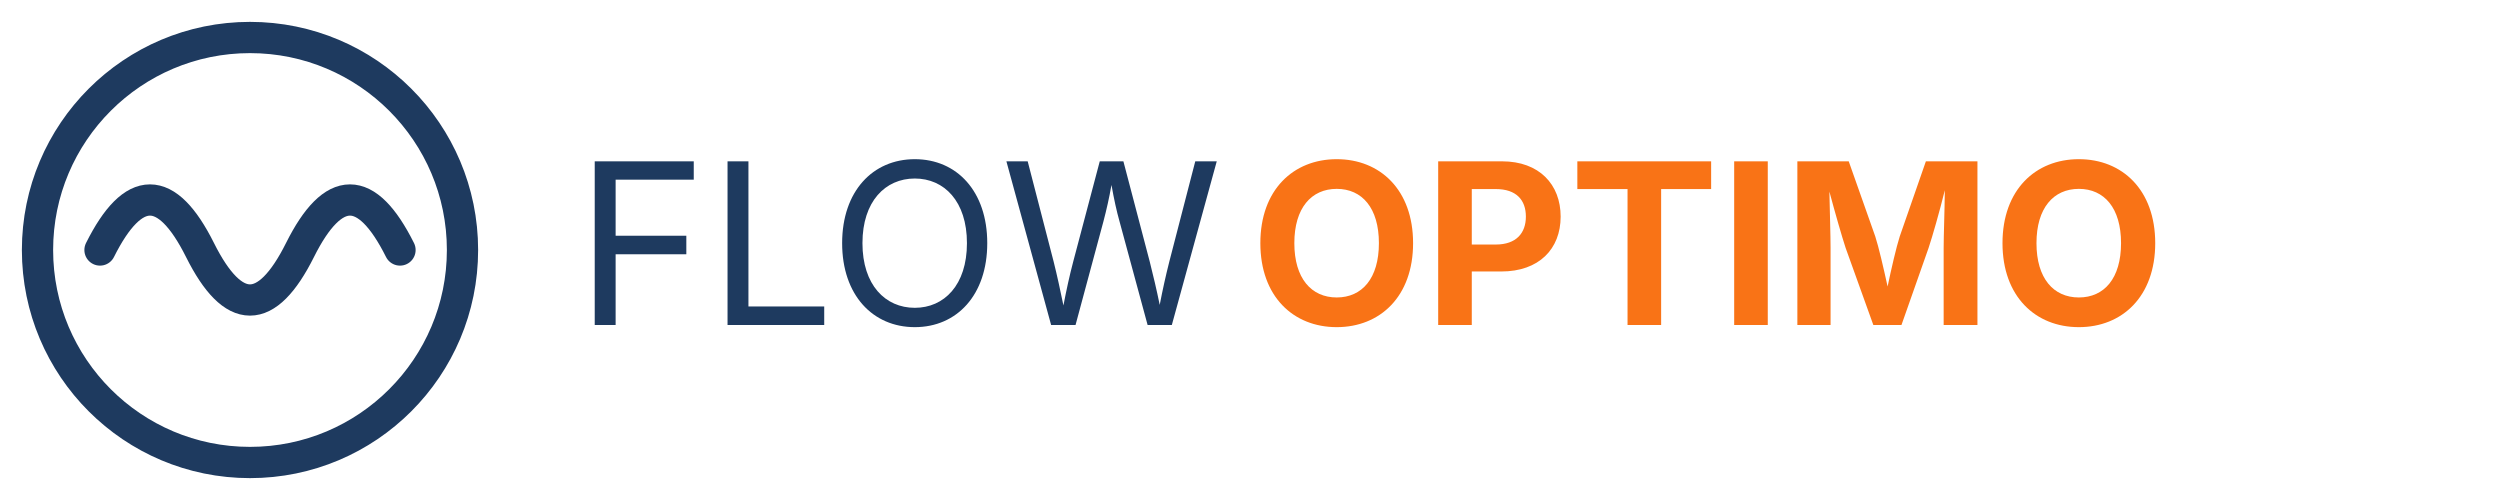
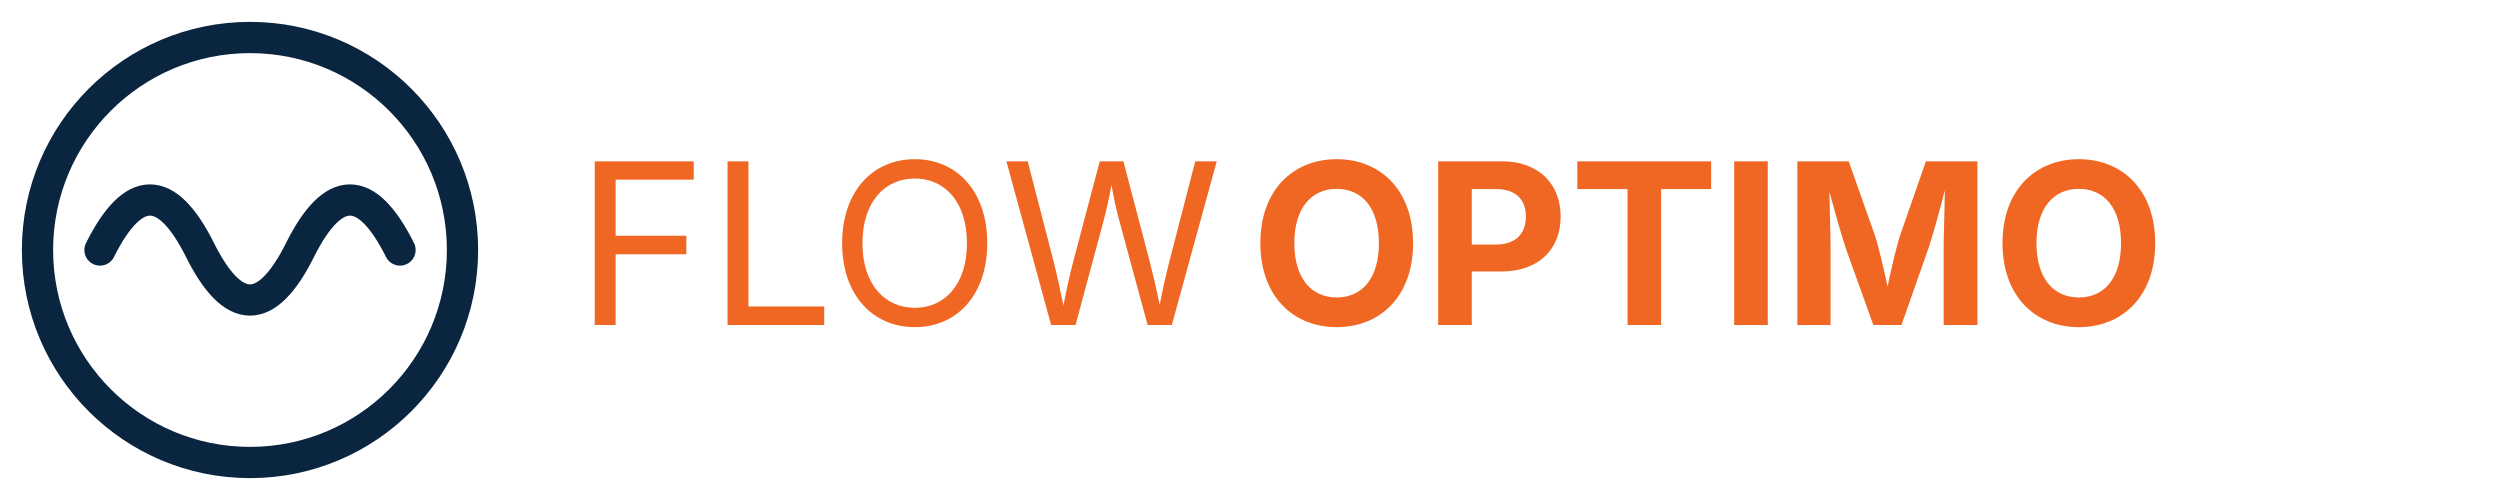
<svg xmlns="http://www.w3.org/2000/svg" viewBox="0 0 200 40" fill="none">
-   <circle cx="20" cy="20" r="17" stroke="#1e3a5f" stroke-width="2.5" fill="none" />
-   <path d="M8 20 Q12 12, 16 20 T24 20 T32 20" stroke="#1e3a5f" stroke-width="2.5" fill="none" stroke-linecap="round" />
-   <text x="46" y="26" font-family="Inter, system-ui, sans-serif" font-size="18" font-weight="400" fill="#1e3a5f">FLOW</text>
-   <text x="100" y="26" font-family="Inter, system-ui, sans-serif" font-size="18" font-weight="700" fill="#f97316">OPTIMO</text>
+   <circle cx="20" cy="20" r="17" stroke="#0A2540" stroke-width="2.5" fill="none" />
+   <path d="M8 20 Q12 12, 16 20 T24 20 T32 20" stroke="#0A2540" stroke-width="2.5" fill="none" stroke-linecap="round" />
+   <text x="46" y="26" font-family="Inter, system-ui, sans-serif" font-size="18" font-weight="400" fill="#F06723">FLOW</text>
+   <text x="100" y="26" font-family="Inter, system-ui, sans-serif" font-size="18" font-weight="700" fill="#F06723">OPTIMO</text>
</svg>
